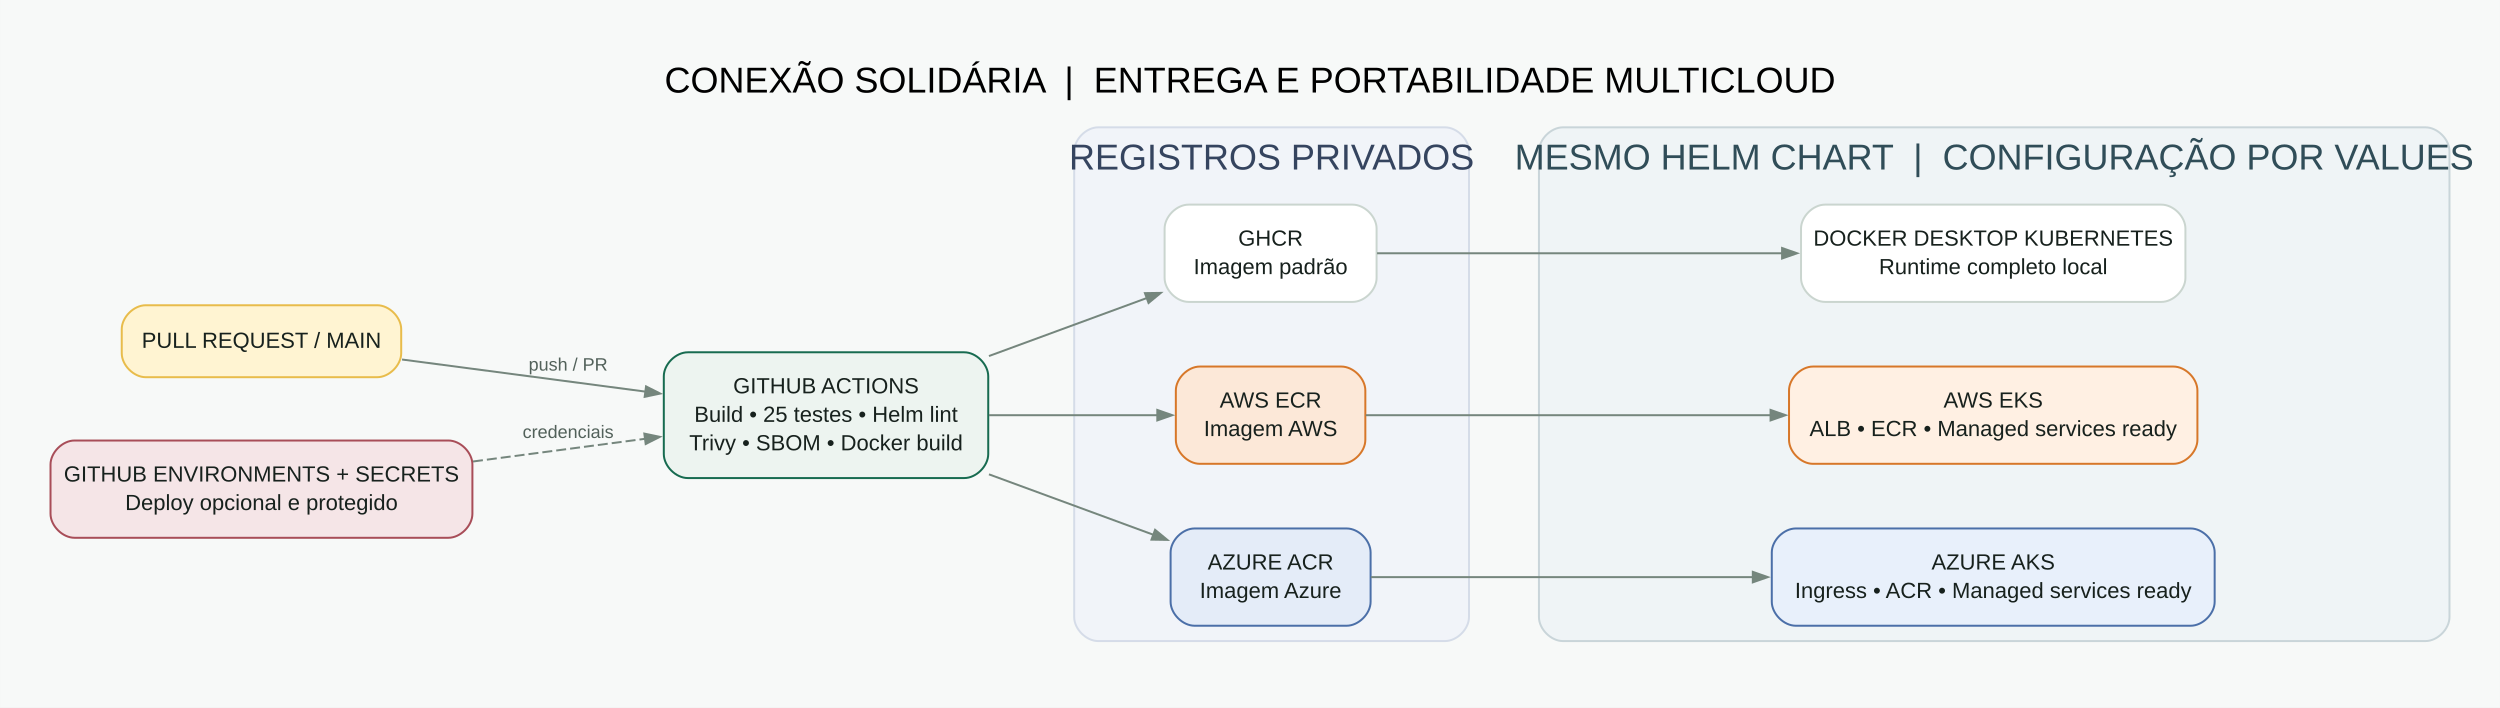
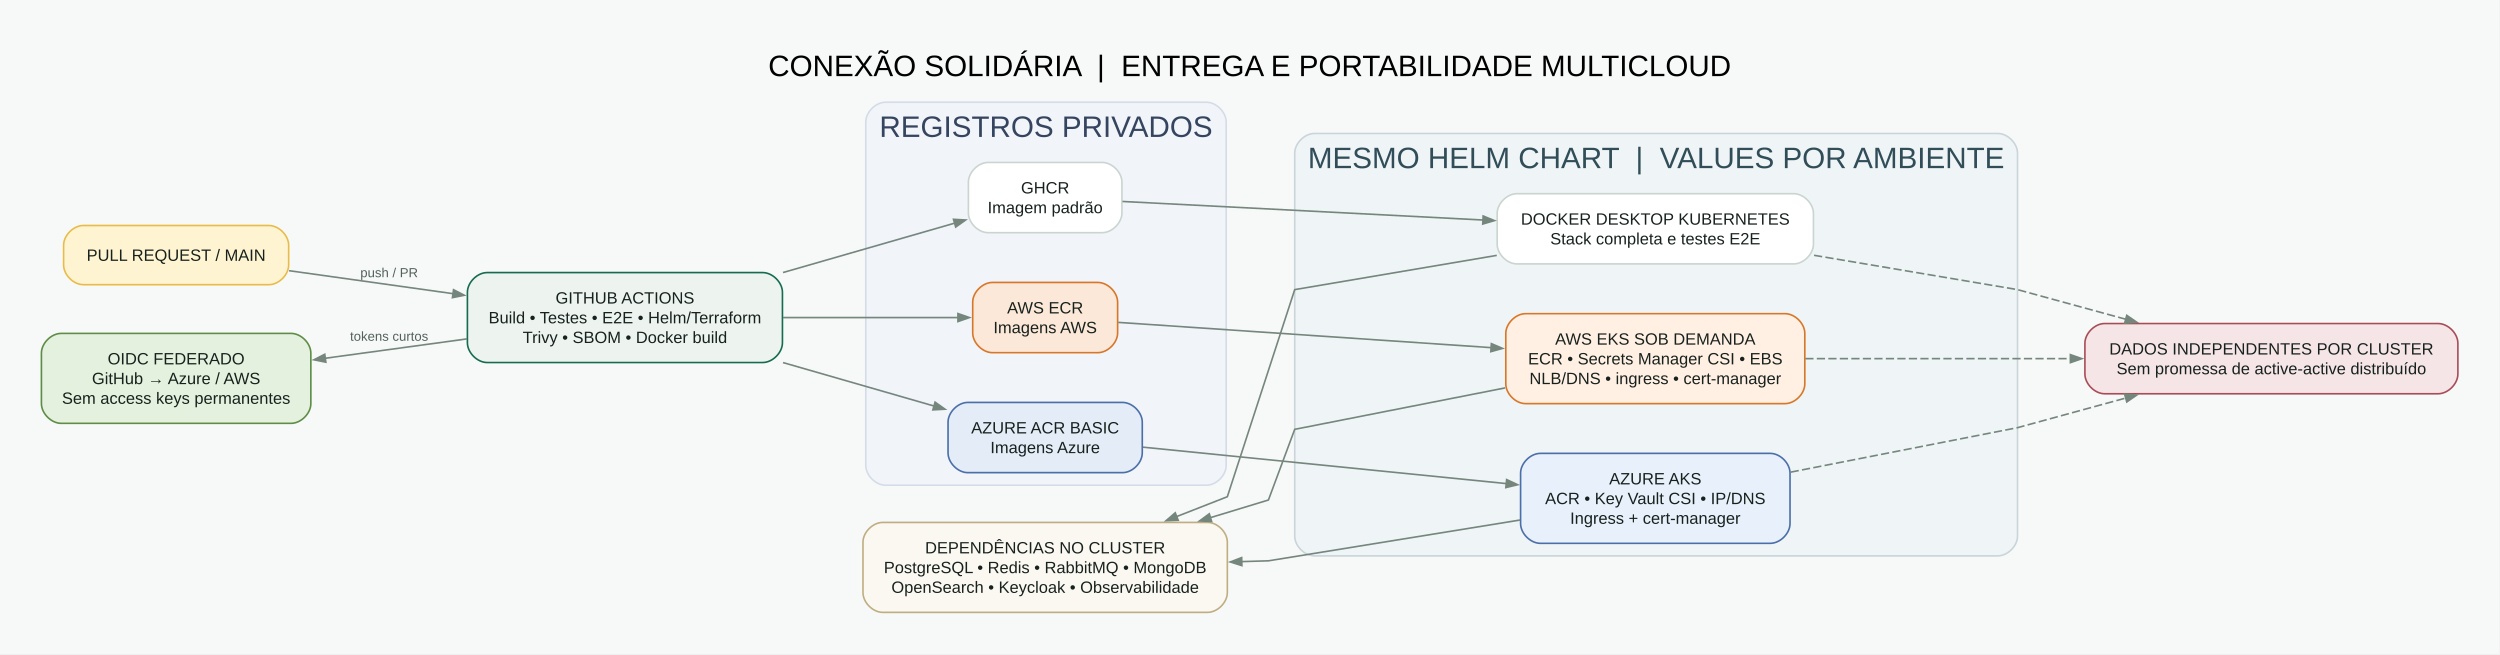
- <svg xmlns="http://www.w3.org/2000/svg" width="1251pt" height="354pt" viewBox="0.00 0.00 1250.50 353.90">
-   <g id="graph0" class="graph" transform="scale(1 1) rotate(0) translate(25.2 328.7)">
-     <polygon fill="#f7f9f8" stroke="none" points="-25.2,25.2 -25.2,-328.7 1225.3,-328.7 1225.3,25.2 -25.2,25.2" />
-     <text text-anchor="middle" x="600.05" y="-282.4" font-family="Arial" font-size="18.00">CONEXÃO SOLIDÁRIA  |  ENTREGA E PORTABILIDADE MULTICLOUD</text>
+ <svg xmlns="http://www.w3.org/2000/svg" width="1521pt" height="398pt" viewBox="0.00 0.00 1521.00 398.00">
+   <g id="graph0" class="graph" transform="scale(1 1) rotate(0) translate(25.2 372.56)">
+     <polygon fill="#f7f9f8" stroke="none" points="-25.2,25.2 -25.2,-372.56 1495.38,-372.56 1495.38,25.2 -25.2,25.2" />
+     <text xml:space="preserve" text-anchor="middle" x="735.09" y="-326.26" font-family="Arial" font-size="18.00">CONEXÃO SOLIDÁRIA  |  ENTREGA E PORTABILIDADE MULTICLOUD</text>
    <g id="clust1" class="cluster">
-       <path fill="#f1f4f9" stroke="#d5dce8" d="M524.1,-8C524.1,-8 697.6,-8 697.6,-8 703.6,-8 709.6,-14 709.6,-20 709.6,-20 709.6,-253 709.6,-253 709.6,-259 703.6,-265 697.6,-265 697.6,-265 524.1,-265 524.1,-265 518.1,-265 512.1,-259 512.1,-253 512.1,-253 512.1,-20 512.1,-20 512.1,-14 518.1,-8 524.1,-8" />
-       <text text-anchor="middle" x="610.85" y="-243.9" font-family="Arial" font-size="18.00" fill="#35445f">REGISTROS PRIVADOS</text>
+       <path fill="#f1f4f9" stroke="#d5dce8" d="M513.55,-77.36C513.55,-77.36 708.8,-77.36 708.8,-77.36 714.8,-77.36 720.8,-83.36 720.8,-89.36 720.8,-89.36 720.8,-298.36 720.8,-298.36 720.8,-304.36 714.8,-310.36 708.8,-310.36 708.8,-310.36 513.55,-310.36 513.55,-310.36 507.55,-310.36 501.55,-304.36 501.55,-298.36 501.55,-298.36 501.55,-89.36 501.55,-89.36 501.55,-83.36 507.55,-77.36 513.55,-77.36" />
+       <text xml:space="preserve" text-anchor="middle" x="611.18" y="-289.26" font-family="Arial" font-size="18.00" fill="#35445f">REGISTROS PRIVADOS</text>
    </g>
    <g id="clust2" class="cluster">
-       <path fill="#eff4f6" stroke="#c9d5d9" d="M756.6,-8C756.6,-8 1188.1,-8 1188.1,-8 1194.1,-8 1200.1,-14 1200.1,-20 1200.1,-20 1200.1,-253 1200.1,-253 1200.1,-259 1194.1,-265 1188.1,-265 1188.1,-265 756.6,-265 756.6,-265 750.6,-265 744.6,-259 744.6,-253 744.6,-253 744.6,-20 744.6,-20 744.6,-14 750.6,-8 756.6,-8" />
-       <text text-anchor="middle" x="972.35" y="-243.9" font-family="Arial" font-size="18.00" fill="#304d58">MESMO HELM CHART  |  CONFIGURAÇÃO POR VALUES</text>
+       <path fill="#eff4f6" stroke="#c9d5d9" d="M774.51,-34.36C774.51,-34.36 1190.26,-34.36 1190.26,-34.36 1196.26,-34.36 1202.26,-40.36 1202.26,-46.36 1202.26,-46.36 1202.26,-279.36 1202.26,-279.36 1202.26,-285.36 1196.26,-291.36 1190.26,-291.36 1190.26,-291.36 774.51,-291.36 774.51,-291.36 768.51,-291.36 762.51,-285.36 762.51,-279.36 762.51,-279.36 762.51,-46.36 762.51,-46.36 762.51,-40.36 768.51,-34.36 774.51,-34.36" />
+       <text xml:space="preserve" text-anchor="middle" x="982.39" y="-270.26" font-family="Arial" font-size="18.00" fill="#304d58">MESMO HELM CHART  |  VALUES POR AMBIENTE</text>
    </g>
    <g id="node1" class="node">
-       <path fill="#fff4d2" stroke="#e8bc4b" d="M163.43,-176C163.43,-176 47.63,-176 47.63,-176 41.63,-176 35.63,-170 35.63,-164 35.63,-164 35.63,-152 35.63,-152 35.63,-146 41.63,-140 47.63,-140 47.63,-140 163.43,-140 163.43,-140 169.43,-140 175.43,-146 175.43,-152 175.43,-152 175.43,-164 175.43,-164 175.43,-170 169.43,-176 163.43,-176" />
-       <text text-anchor="middle" x="105.53" y="-154.68" font-family="Arial" font-size="11.00" fill="#17211d">PULL REQUEST / MAIN</text>
+       <path fill="#fff4d2" stroke="#e8bc4b" d="M138.42,-235.36C138.42,-235.36 25.5,-235.36 25.5,-235.36 19.5,-235.36 13.5,-229.36 13.5,-223.36 13.5,-223.36 13.5,-211.36 13.5,-211.36 13.5,-205.36 19.5,-199.36 25.5,-199.36 25.5,-199.36 138.42,-199.36 138.42,-199.36 144.42,-199.36 150.42,-205.36 150.42,-211.36 150.42,-211.36 150.42,-223.36 150.42,-223.36 150.42,-229.36 144.42,-235.36 138.42,-235.36" />
+       <text xml:space="preserve" text-anchor="middle" x="81.96" y="-213.86" font-family="Arial" font-size="10.00" fill="#17211d">PULL REQUEST / MAIN</text>
    </g>
    <g id="node2" class="node">
-       <path fill="#edf4f0" stroke="#176b50" d="M457.1,-152.46C457.1,-152.46 318.8,-152.46 318.8,-152.46 312.8,-152.46 306.8,-146.46 306.8,-140.46 306.8,-140.46 306.8,-101.55 306.8,-101.55 306.8,-95.55 312.8,-89.55 318.8,-89.55 318.8,-89.55 457.1,-89.55 457.1,-89.55 463.1,-89.55 469.1,-95.55 469.1,-101.55 469.1,-101.55 469.1,-140.46 469.1,-140.46 469.1,-146.46 463.1,-152.46 457.1,-152.46" />
-       <text text-anchor="middle" x="387.95" y="-131.93" font-family="Arial" font-size="11.00" fill="#17211d">GITHUB ACTIONS</text>
-       <text text-anchor="middle" x="387.95" y="-117.67" font-family="Arial" font-size="11.00" fill="#17211d">Build • 25 testes • Helm lint</text>
-       <text text-anchor="middle" x="387.95" y="-103.42" font-family="Arial" font-size="11.00" fill="#17211d">Trivy • SBOM • Docker build</text>
+       <path fill="#edf4f0" stroke="#176b50" d="M438.84,-206.72C438.84,-206.72 271.17,-206.72 271.17,-206.72 265.17,-206.72 259.17,-200.72 259.17,-194.72 259.17,-194.72 259.17,-164 259.17,-164 259.17,-158 265.17,-152 271.17,-152 271.17,-152 438.84,-152 438.84,-152 444.84,-152 450.84,-158 450.84,-164 450.84,-164 450.84,-194.72 450.84,-194.72 450.84,-200.72 444.84,-206.72 438.84,-206.72" />
+       <text xml:space="preserve" text-anchor="middle" x="355.01" y="-187.86" font-family="Arial" font-size="10.00" fill="#17211d">GITHUB ACTIONS</text>
+       <text xml:space="preserve" text-anchor="middle" x="355.01" y="-175.86" font-family="Arial" font-size="10.00" fill="#17211d">Build • Testes • E2E • Helm/Terraform</text>
+       <text xml:space="preserve" text-anchor="middle" x="355.01" y="-163.86" font-family="Arial" font-size="10.00" fill="#17211d">Trivy • SBOM • Docker build</text>
    </g>
    <g id="edge1" class="edge">
-       <path fill="none" stroke="#75867d" d="M175.84,-148.85C212.64,-144 258.27,-137.98 297.68,-132.78" />
-       <polygon fill="#75867d" stroke="#75867d" points="297.92,-135.4 305.01,-131.81 297.23,-130.19 297.92,-135.4" />
-       <text text-anchor="middle" x="258.93" y="-143.31" font-family="Arial" font-size="9.00" fill="#52615a">push / PR</text>
+       <path fill="none" stroke="#75867d" d="M150.66,-207.87C180.92,-203.63 217.27,-198.53 250.81,-193.83" />
+       <polygon fill="#75867d" stroke="#75867d" points="250.73,-196.31 257.32,-192.91 250.05,-191.46 250.73,-196.31" />
+       <text xml:space="preserve" text-anchor="middle" x="211.55" y="-203.91" font-family="Arial" font-size="8.00" fill="#52615a">push / PR</text>
+     </g>
+     <g id="node4" class="node">
+       <path fill="#ffffff" stroke="#cad5cf" d="M645.39,-273.72C645.39,-273.72 575.97,-273.72 575.97,-273.72 569.97,-273.72 563.97,-267.72 563.97,-261.72 563.97,-261.72 563.97,-243 563.97,-243 563.97,-237 569.97,-231 575.97,-231 575.97,-231 645.39,-231 645.39,-231 651.39,-231 657.39,-237 657.39,-243 657.39,-243 657.39,-261.72 657.39,-261.72 657.39,-267.72 651.39,-273.72 645.39,-273.72" />
+       <text xml:space="preserve" text-anchor="middle" x="610.68" y="-254.86" font-family="Arial" font-size="10.00" fill="#17211d">GHCR</text>
+       <text xml:space="preserve" text-anchor="middle" x="610.68" y="-242.86" font-family="Arial" font-size="10.00" fill="#17211d">Imagem padrão</text>
+     </g>
+     <g id="edge3" class="edge">
+       <path fill="none" stroke="#75867d" d="M451.18,-206.75C486.54,-216.93 525.41,-228.11 555.81,-236.86" />
+       <polygon fill="#75867d" stroke="#75867d" points="554.89,-239.14 562.29,-238.72 556.24,-234.43 554.89,-239.14" />
+     </g>
+     <g id="node5" class="node">
+       <path fill="#fce8d8" stroke="#d77729" d="M642.76,-200.72C642.76,-200.72 578.59,-200.72 578.59,-200.72 572.59,-200.72 566.59,-194.72 566.59,-188.72 566.59,-188.72 566.59,-170 566.59,-170 566.59,-164 572.59,-158 578.59,-158 578.59,-158 642.76,-158 642.76,-158 648.76,-158 654.76,-164 654.76,-170 654.76,-170 654.76,-188.72 654.76,-188.72 654.76,-194.72 648.76,-200.72 642.76,-200.72" />
+       <text xml:space="preserve" text-anchor="middle" x="610.68" y="-181.86" font-family="Arial" font-size="10.00" fill="#17211d">AWS ECR</text>
+       <text xml:space="preserve" text-anchor="middle" x="610.68" y="-169.86" font-family="Arial" font-size="10.00" fill="#17211d">Imagens AWS</text>
+     </g>
+     <g id="edge4" class="edge">
+       <path fill="none" stroke="#75867d" d="M451.18,-179.36C487.29,-179.36 527.06,-179.36 557.73,-179.36" />
+       <polygon fill="#75867d" stroke="#75867d" points="557.61,-181.81 564.61,-179.36 557.61,-176.91 557.61,-181.81" />
+     </g>
+     <g id="node6" class="node">
+       <path fill="#e4ecf8" stroke="#4b6fa8" d="M657.76,-127.72C657.76,-127.72 563.59,-127.72 563.59,-127.72 557.59,-127.72 551.59,-121.72 551.59,-115.72 551.59,-115.72 551.59,-97 551.59,-97 551.59,-91 557.59,-85 563.59,-85 563.59,-85 657.76,-85 657.76,-85 663.76,-85 669.76,-91 669.76,-97 669.76,-97 669.76,-115.72 669.76,-115.72 669.76,-121.72 663.76,-127.72 657.76,-127.72" />
+       <text xml:space="preserve" text-anchor="middle" x="610.68" y="-108.86" font-family="Arial" font-size="10.00" fill="#17211d">AZURE ACR BASIC</text>
+       <text xml:space="preserve" text-anchor="middle" x="610.68" y="-96.86" font-family="Arial" font-size="10.00" fill="#17211d">Imagens Azure</text>
+     </g>
+     <g id="edge5" class="edge">
+       <path fill="none" stroke="#75867d" d="M451.18,-151.97C481.77,-143.17 514.97,-133.61 543.05,-125.53" />
+       <polygon fill="#75867d" stroke="#75867d" points="543.7,-127.9 549.75,-123.6 542.35,-123.19 543.7,-127.9" />
    </g>
    <g id="node3" class="node">
-       <path fill="#ffffff" stroke="#cad5cf" d="M651.38,-226.33C651.38,-226.33 569.33,-226.33 569.33,-226.33 563.33,-226.33 557.33,-220.33 557.33,-214.33 557.33,-214.33 557.33,-189.67 557.33,-189.67 557.33,-183.67 563.33,-177.67 569.33,-177.67 569.33,-177.67 651.38,-177.67 651.38,-177.67 657.38,-177.67 663.38,-183.67 663.38,-189.67 663.38,-189.67 663.38,-214.33 663.38,-214.33 663.38,-220.33 657.38,-226.33 651.38,-226.33" />
-       <text text-anchor="middle" x="610.35" y="-205.8" font-family="Arial" font-size="11.00" fill="#17211d">GHCR</text>
-       <text text-anchor="middle" x="610.35" y="-191.55" font-family="Arial" font-size="11.00" fill="#17211d">Imagem padrão</text>
+       <path fill="#e5f1df" stroke="#5e8d47" d="M151.92,-169.72C151.92,-169.72 12,-169.72 12,-169.72 6,-169.72 0,-163.72 0,-157.72 0,-157.72 0,-127 0,-127 0,-121 6,-115 12,-115 12,-115 151.92,-115 151.92,-115 157.92,-115 163.92,-121 163.92,-127 163.92,-127 163.92,-157.72 163.92,-157.72 163.92,-163.72 157.92,-169.72 151.92,-169.72" />
+       <text xml:space="preserve" text-anchor="middle" x="81.96" y="-150.86" font-family="Arial" font-size="10.00" fill="#17211d">OIDC FEDERADO</text>
+       <text xml:space="preserve" text-anchor="middle" x="81.96" y="-138.86" font-family="Arial" font-size="10.00" fill="#17211d">GitHub → Azure / AWS</text>
+       <text xml:space="preserve" text-anchor="middle" x="81.96" y="-126.86" font-family="Arial" font-size="10.00" fill="#17211d">Sem access keys permanentes</text>
    </g>
    <g id="edge2" class="edge">
-       <path fill="none" stroke="#75867d" d="M469.46,-150.59C495.52,-160.17 523.99,-170.63 548.4,-179.6" />
-       <polygon fill="#75867d" stroke="#75867d" points="547.49,-182.06 555.43,-182.18 549.3,-177.13 547.49,-182.06" />
-     </g>
-     <g id="node4" class="node">
-       <path fill="#fce8d8" stroke="#d77729" d="M645.75,-145.33C645.75,-145.33 574.95,-145.33 574.95,-145.33 568.95,-145.33 562.95,-139.33 562.95,-133.33 562.95,-133.33 562.95,-108.67 562.95,-108.67 562.95,-102.67 568.95,-96.67 574.95,-96.67 574.95,-96.67 645.75,-96.67 645.75,-96.67 651.75,-96.67 657.75,-102.67 657.75,-108.67 657.75,-108.67 657.75,-133.33 657.75,-133.33 657.75,-139.33 651.75,-145.33 645.75,-145.33" />
-       <text text-anchor="middle" x="610.35" y="-124.8" font-family="Arial" font-size="11.00" fill="#17211d">AWS ECR</text>
-       <text text-anchor="middle" x="610.35" y="-110.55" font-family="Arial" font-size="11.00" fill="#17211d">Imagem AWS</text>
-     </g>
-     <g id="edge3" class="edge">
-       <path fill="none" stroke="#75867d" d="M469.46,-121C497.5,-121 528.33,-121 553.89,-121" />
-       <polygon fill="#75867d" stroke="#75867d" points="553.68,-123.63 561.18,-121 553.68,-118.38 553.68,-123.63" />
-     </g>
-     <g id="node5" class="node">
-       <path fill="#e4ecf8" stroke="#4b6fa8" d="M648.38,-64.33C648.38,-64.33 572.33,-64.33 572.33,-64.33 566.33,-64.33 560.33,-58.33 560.33,-52.33 560.33,-52.33 560.33,-27.67 560.33,-27.67 560.33,-21.67 566.33,-15.67 572.33,-15.67 572.33,-15.67 648.38,-15.67 648.38,-15.67 654.38,-15.67 660.38,-21.67 660.38,-27.67 660.38,-27.67 660.38,-52.33 660.38,-52.33 660.38,-58.33 654.38,-64.33 648.38,-64.33" />
-       <text text-anchor="middle" x="610.35" y="-43.8" font-family="Arial" font-size="11.00" fill="#17211d">AZURE ACR</text>
-       <text text-anchor="middle" x="610.35" y="-29.55" font-family="Arial" font-size="11.00" fill="#17211d">Imagem Azure</text>
-     </g>
-     <g id="edge4" class="edge">
-       <path fill="none" stroke="#75867d" d="M469.46,-91.41C496.74,-81.38 526.66,-70.39 551.79,-61.15" />
-       <polygon fill="#75867d" stroke="#75867d" points="552.57,-63.66 558.7,-58.61 550.76,-58.74 552.57,-63.66" />
-     </g>
-     <g id="node6" class="node">
-       <path fill="#ffffff" stroke="#cad5cf" d="M1056,-226.33C1056,-226.33 887.7,-226.33 887.7,-226.33 881.7,-226.33 875.7,-220.33 875.7,-214.33 875.7,-214.33 875.7,-189.67 875.7,-189.67 875.7,-183.67 881.7,-177.67 887.7,-177.67 887.7,-177.67 1056,-177.67 1056,-177.67 1062,-177.67 1068,-183.67 1068,-189.67 1068,-189.67 1068,-214.33 1068,-214.33 1068,-220.33 1062,-226.33 1056,-226.33" />
-       <text text-anchor="middle" x="971.85" y="-205.8" font-family="Arial" font-size="11.00" fill="#17211d">DOCKER DESKTOP KUBERNETES</text>
-       <text text-anchor="middle" x="971.85" y="-191.55" font-family="Arial" font-size="11.00" fill="#17211d">Runtime completo local</text>
-     </g>
-     <g id="edge5" class="edge">
-       <path fill="none" stroke="#75867d" d="M663.62,-202C716.55,-202 799.87,-202 866.39,-202" />
-       <polygon fill="#75867d" stroke="#75867d" points="866.23,-204.63 873.73,-202 866.23,-199.38 866.23,-204.63" />
+       <path fill="none" stroke="#75867d" d="M172.41,-154.57C200.14,-158.36 230.8,-162.54 258.91,-166.38" />
+       <polygon fill="#75867d" stroke="#75867d" points="173.05,-152.19 165.78,-153.67 172.39,-157.04 173.05,-152.19" />
+       <text xml:space="preserve" text-anchor="middle" x="211.55" y="-165.23" font-family="Arial" font-size="8.00" fill="#52615a">tokens curtos</text>
    </g>
    <g id="node7" class="node">
-       <path fill="#fff0e3" stroke="#d77729" d="M1062,-145.33C1062,-145.33 881.7,-145.33 881.7,-145.33 875.7,-145.33 869.7,-139.33 869.7,-133.33 869.7,-133.33 869.7,-108.67 869.7,-108.67 869.7,-102.67 875.7,-96.67 881.7,-96.67 881.7,-96.67 1062,-96.67 1062,-96.67 1068,-96.67 1074,-102.67 1074,-108.67 1074,-108.67 1074,-133.33 1074,-133.33 1074,-139.33 1068,-145.33 1062,-145.33" />
-       <text text-anchor="middle" x="971.85" y="-124.8" font-family="Arial" font-size="11.00" fill="#17211d">AWS EKS</text>
-       <text text-anchor="middle" x="971.85" y="-110.55" font-family="Arial" font-size="11.00" fill="#17211d">ALB • ECR • Managed services ready</text>
+       <path fill="#ffffff" stroke="#cad5cf" d="M1066.1,-254.72C1066.1,-254.72 897.68,-254.72 897.68,-254.72 891.68,-254.72 885.68,-248.72 885.68,-242.72 885.68,-242.72 885.68,-224 885.68,-224 885.68,-218 891.68,-212 897.68,-212 897.68,-212 1066.1,-212 1066.1,-212 1072.1,-212 1078.1,-218 1078.1,-224 1078.1,-224 1078.1,-242.72 1078.1,-242.72 1078.1,-248.72 1072.1,-254.72 1066.1,-254.72" />
+       <text xml:space="preserve" text-anchor="middle" x="981.89" y="-235.86" font-family="Arial" font-size="10.00" fill="#17211d">DOCKER DESKTOP KUBERNETES</text>
+       <text xml:space="preserve" text-anchor="middle" x="981.89" y="-223.86" font-family="Arial" font-size="10.00" fill="#17211d">Stack completa e testes E2E</text>
    </g>
    <g id="edge6" class="edge">
-       <path fill="none" stroke="#75867d" d="M657.98,-121C709.08,-121 792.85,-121 860.85,-121" />
-       <polygon fill="#75867d" stroke="#75867d" points="860.47,-123.63 867.97,-121 860.47,-118.38 860.47,-123.63" />
+       <path fill="none" stroke="#75867d" d="M657.69,-249.99C712.32,-247.18 805.11,-242.41 877.29,-238.69" />
+       <polygon fill="#75867d" stroke="#75867d" points="877.16,-241.15 884.03,-238.34 876.91,-236.26 877.16,-241.15" />
+     </g>
+     <g id="node9" class="node">
+       <path fill="#fff0e3" stroke="#d77729" d="M1060.85,-181.72C1060.85,-181.72 902.93,-181.72 902.93,-181.72 896.93,-181.72 890.93,-175.72 890.93,-169.72 890.93,-169.72 890.93,-139 890.93,-139 890.93,-133 896.93,-127 902.93,-127 902.93,-127 1060.85,-127 1060.85,-127 1066.85,-127 1072.85,-133 1072.85,-139 1072.85,-139 1072.85,-169.72 1072.85,-169.72 1072.85,-175.72 1066.85,-181.72 1060.85,-181.72" />
+       <text xml:space="preserve" text-anchor="middle" x="981.89" y="-162.86" font-family="Arial" font-size="10.00" fill="#17211d">AWS EKS SOB DEMANDA</text>
+       <text xml:space="preserve" text-anchor="middle" x="981.89" y="-150.86" font-family="Arial" font-size="10.00" fill="#17211d">ECR • Secrets Manager CSI • EBS</text>
+       <text xml:space="preserve" text-anchor="middle" x="981.89" y="-138.86" font-family="Arial" font-size="10.00" fill="#17211d">NLB/DNS • ingress • cert-manager</text>
+     </g>
+     <g id="edge8" class="edge">
+       <path fill="none" stroke="#75867d" d="M655.11,-176.42C710.54,-172.67 808.1,-166.06 882.04,-161.05" />
+       <polygon fill="#75867d" stroke="#75867d" points="882.15,-163.5 888.97,-160.58 881.82,-158.61 882.15,-163.5" />
    </g>
    <g id="node8" class="node">
-       <path fill="#e8f0fb" stroke="#4b6fa8" d="M1070.63,-64.33C1070.63,-64.33 873.08,-64.33 873.08,-64.33 867.08,-64.33 861.08,-58.33 861.08,-52.33 861.08,-52.33 861.08,-27.67 861.08,-27.67 861.08,-21.67 867.08,-15.67 873.08,-15.67 873.08,-15.67 1070.63,-15.67 1070.63,-15.67 1076.63,-15.67 1082.63,-21.67 1082.63,-27.67 1082.63,-27.67 1082.63,-52.33 1082.63,-52.33 1082.63,-58.33 1076.63,-64.33 1070.63,-64.33" />
-       <text text-anchor="middle" x="971.85" y="-43.8" font-family="Arial" font-size="11.00" fill="#17211d">AZURE AKS</text>
-       <text text-anchor="middle" x="971.85" y="-29.55" font-family="Arial" font-size="11.00" fill="#17211d">Ingress • ACR • Managed services ready</text>
+       <path fill="#e8f0fb" stroke="#4b6fa8" d="M1051.85,-96.72C1051.85,-96.72 911.93,-96.72 911.93,-96.72 905.93,-96.72 899.93,-90.72 899.93,-84.72 899.93,-84.72 899.93,-54 899.93,-54 899.93,-48 905.93,-42 911.93,-42 911.93,-42 1051.85,-42 1051.85,-42 1057.85,-42 1063.85,-48 1063.85,-54 1063.85,-54 1063.85,-84.72 1063.85,-84.72 1063.85,-90.72 1057.85,-96.72 1051.85,-96.72" />
+       <text xml:space="preserve" text-anchor="middle" x="981.89" y="-77.86" font-family="Arial" font-size="10.00" fill="#17211d">AZURE AKS</text>
+       <text xml:space="preserve" text-anchor="middle" x="981.89" y="-65.86" font-family="Arial" font-size="10.00" fill="#17211d">ACR • Key Vault CSI • IP/DNS</text>
+       <text xml:space="preserve" text-anchor="middle" x="981.89" y="-53.86" font-family="Arial" font-size="10.00" fill="#17211d">Ingress + cert-manager</text>
    </g>
    <g id="edge7" class="edge">
-       <path fill="none" stroke="#75867d" d="M660.58,-40C709.63,-40 786.8,-40 851.91,-40" />
-       <polygon fill="#75867d" stroke="#75867d" points="851.59,-42.63 859.09,-40 851.59,-37.38 851.59,-42.63" />
+       <path fill="none" stroke="#75867d" d="M670.18,-100.5C729.67,-94.53 822.65,-85.22 891.4,-78.33" />
+       <polygon fill="#75867d" stroke="#75867d" points="891.43,-80.79 898.15,-77.65 890.94,-75.91 891.43,-80.79" />
    </g>
-     <g id="node9" class="node">
-       <path fill="#f5e5e7" stroke="#a84d58" d="M199.05,-108.33C199.05,-108.33 12,-108.33 12,-108.33 6,-108.33 0,-102.33 0,-96.33 0,-96.33 0,-71.67 0,-71.67 0,-65.67 6,-59.67 12,-59.67 12,-59.67 199.05,-59.67 199.05,-59.67 205.05,-59.67 211.05,-65.67 211.05,-71.67 211.05,-71.67 211.05,-96.33 211.05,-96.33 211.05,-102.33 205.05,-108.33 199.05,-108.33" />
-       <text text-anchor="middle" x="105.53" y="-87.8" font-family="Arial" font-size="11.00" fill="#17211d">GITHUB ENVIRONMENTS + SECRETS</text>
-       <text text-anchor="middle" x="105.53" y="-73.55" font-family="Arial" font-size="11.00" fill="#17211d">Deploy opcional e protegido</text>
+     <g id="node11" class="node">
+       <path fill="#f5e5e7" stroke="#a84d58" d="M1458.18,-175.72C1458.18,-175.72 1255.26,-175.72 1255.26,-175.72 1249.26,-175.72 1243.26,-169.72 1243.26,-163.72 1243.26,-163.72 1243.26,-145 1243.26,-145 1243.26,-139 1249.26,-133 1255.26,-133 1255.26,-133 1458.18,-133 1458.18,-133 1464.18,-133 1470.18,-139 1470.18,-145 1470.18,-145 1470.18,-163.72 1470.18,-163.72 1470.18,-169.72 1464.18,-175.72 1458.18,-175.72" />
+       <text xml:space="preserve" text-anchor="middle" x="1356.72" y="-156.86" font-family="Arial" font-size="10.00" fill="#17211d">DADOS INDEPENDENTES POR CLUSTER</text>
+       <text xml:space="preserve" text-anchor="middle" x="1356.72" y="-144.86" font-family="Arial" font-size="10.00" fill="#17211d">Sem promessa de active-active distribuído</text>
    </g>
-     <g id="edge8" class="edge">
-       <path fill="none" stroke="#75867d" stroke-dasharray="5,2" d="M211.34,-97.83C239.7,-101.57 270.12,-105.59 297.55,-109.2" />
-       <polygon fill="#75867d" stroke="#75867d" points="297.06,-111.79 304.84,-110.17 297.74,-106.58 297.06,-111.79" />
-       <text text-anchor="middle" x="258.93" y="-109.6" font-family="Arial" font-size="9.00" fill="#52615a">credenciais</text>
+     <g id="edge12" class="edge">
+       <path fill="none" stroke="#75867d" stroke-dasharray="5,2" d="M1078.47,-217.24C1137.58,-207.27 1202.26,-196.36 1202.26,-196.36 1202.26,-196.36 1233.88,-187.71 1268.42,-178.25" />
+       <polygon fill="#75867d" stroke="#75867d" points="1268.73,-180.71 1274.83,-176.5 1267.43,-175.98 1268.73,-180.71" />
+     </g>
+     <g id="edge13" class="edge">
+       <path fill="none" stroke="#75867d" stroke-dasharray="5,2" d="M1064.26,-85.31C1126.69,-97.55 1202.26,-112.36 1202.26,-112.36 1202.26,-112.36 1233.88,-121.01 1268.42,-130.47" />
+       <polygon fill="#75867d" stroke="#75867d" points="1267.43,-132.74 1274.83,-132.22 1268.73,-128.01 1267.43,-132.74" />
+     </g>
+     <g id="edge14" class="edge">
+       <path fill="none" stroke="#75867d" stroke-dasharray="5,2" d="M1073.14,-154.36C1121.62,-154.36 1182.05,-154.36 1234.57,-154.36" />
+       <polygon fill="#75867d" stroke="#75867d" points="1234.42,-156.81 1241.42,-154.36 1234.42,-151.91 1234.42,-156.81" />
+     </g>
+     <g id="node10" class="node">
+       <path fill="#fbf8f1" stroke="#bfae83" d="M709.51,-54.72C709.51,-54.72 511.84,-54.72 511.84,-54.72 505.84,-54.72 499.84,-48.72 499.84,-42.72 499.84,-42.72 499.84,-12 499.84,-12 499.84,-6 505.84,0 511.84,0 511.84,0 709.51,0 709.51,0 715.51,0 721.51,-6 721.51,-12 721.51,-12 721.51,-42.72 721.51,-42.72 721.51,-48.72 715.51,-54.72 709.51,-54.72" />
+       <text xml:space="preserve" text-anchor="middle" x="610.68" y="-35.86" font-family="Arial" font-size="10.00" fill="#17211d">DEPENDÊNCIAS NO CLUSTER</text>
+       <text xml:space="preserve" text-anchor="middle" x="610.68" y="-23.86" font-family="Arial" font-size="10.00" fill="#17211d">PostgreSQL • Redis • RabbitMQ • MongoDB</text>
+       <text xml:space="preserve" text-anchor="middle" x="610.68" y="-11.86" font-family="Arial" font-size="10.00" fill="#17211d">OpenSearch • Keycloak • Observabilidade</text>
+     </g>
+     <g id="edge9" class="edge">
+       <path fill="none" stroke="#75867d" d="M690.51,-58.22C708.03,-65.08 721.51,-70.36 721.51,-70.36 721.51,-70.36 762.51,-196.36 762.51,-196.36 762.51,-196.36 826.66,-207.23 885.42,-217.19" />
+       <polygon fill="#75867d" stroke="#75867d" points="691.61,-56.02 684.2,-55.75 689.82,-60.58 691.61,-56.02" />
+     </g>
+     <g id="edge10" class="edge">
+       <path fill="none" stroke="#75867d" d="M730.09,-30.87C740.11,-31.17 746.51,-31.36 746.51,-31.36 746.51,-31.36 831.88,-45.2 899.57,-56.18" />
+       <polygon fill="#75867d" stroke="#75867d" points="730.36,-28.43 723.29,-30.67 730.22,-33.33 730.36,-28.43" />
+     </g>
+     <g id="edge11" class="edge">
+       <path fill="none" stroke="#75867d" d="M711.08,-57.59C731.29,-63.73 746.51,-68.36 746.51,-68.36 746.51,-68.36 762.51,-111.36 762.51,-111.36 762.51,-111.36 830.41,-124.73 890.49,-136.56" />
+       <polygon fill="#75867d" stroke="#75867d" points="711.96,-55.29 704.55,-55.6 710.54,-59.98 711.96,-55.29" />
    </g>
  </g>
</svg>
